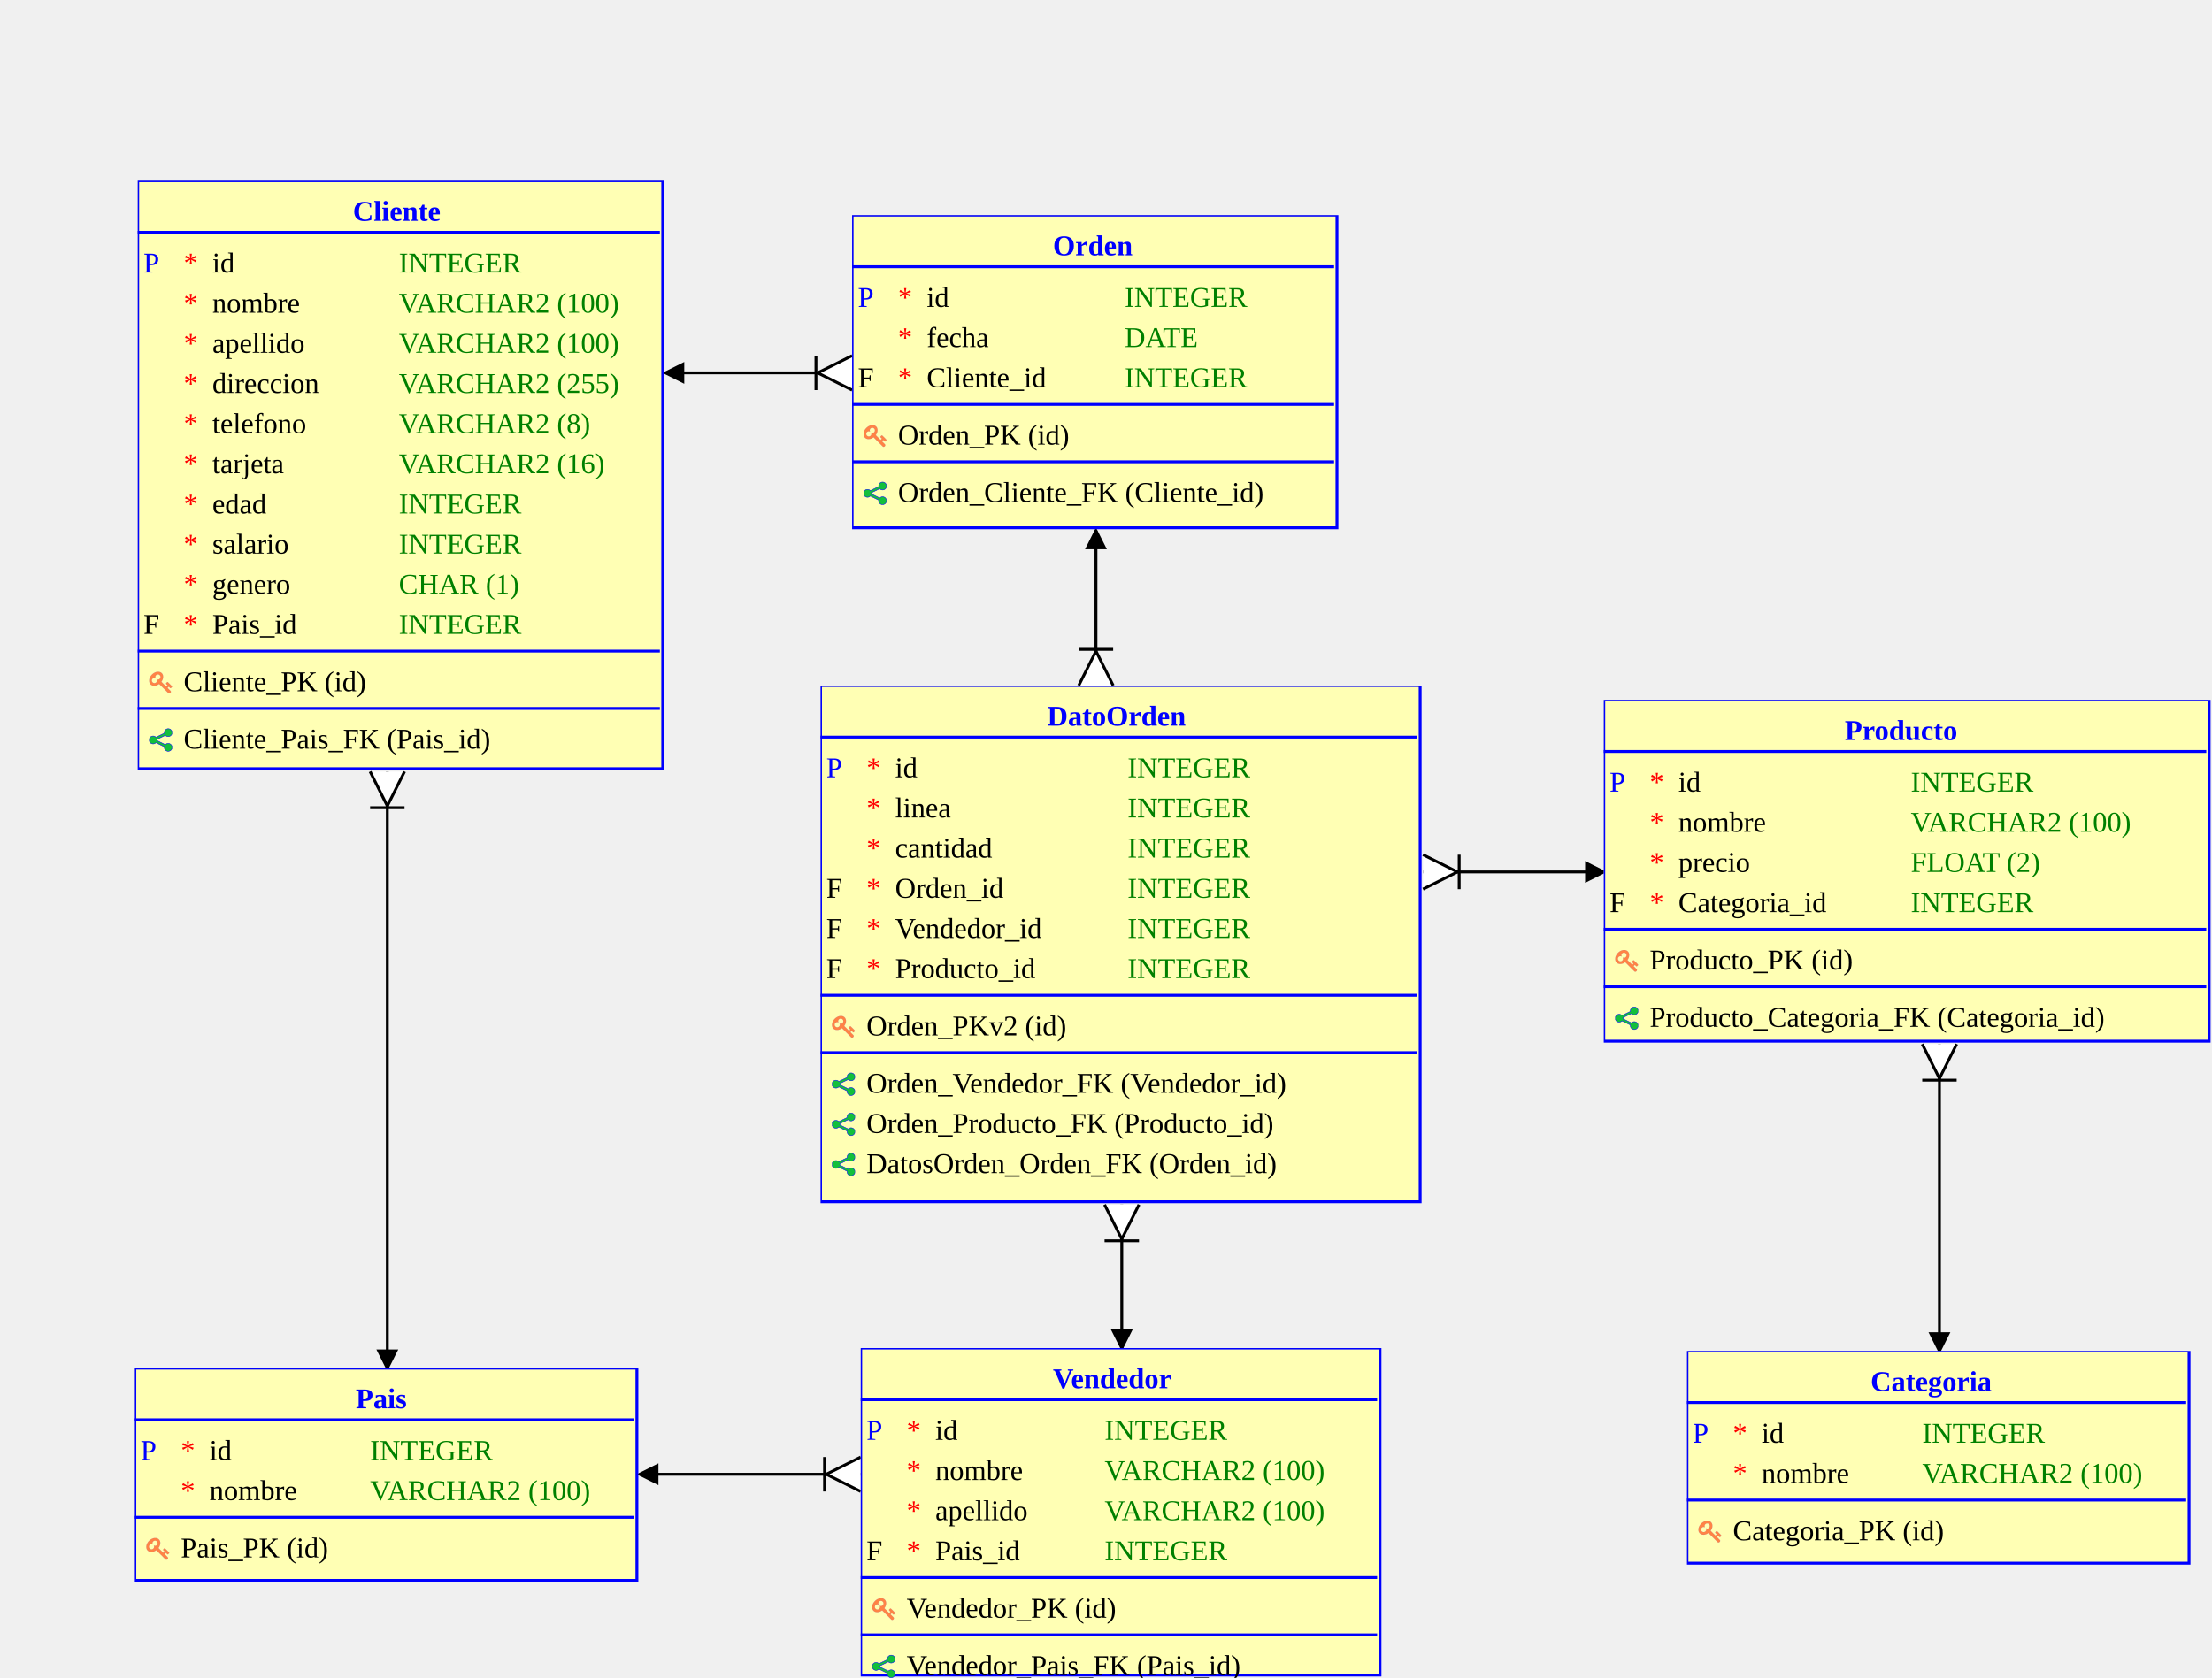
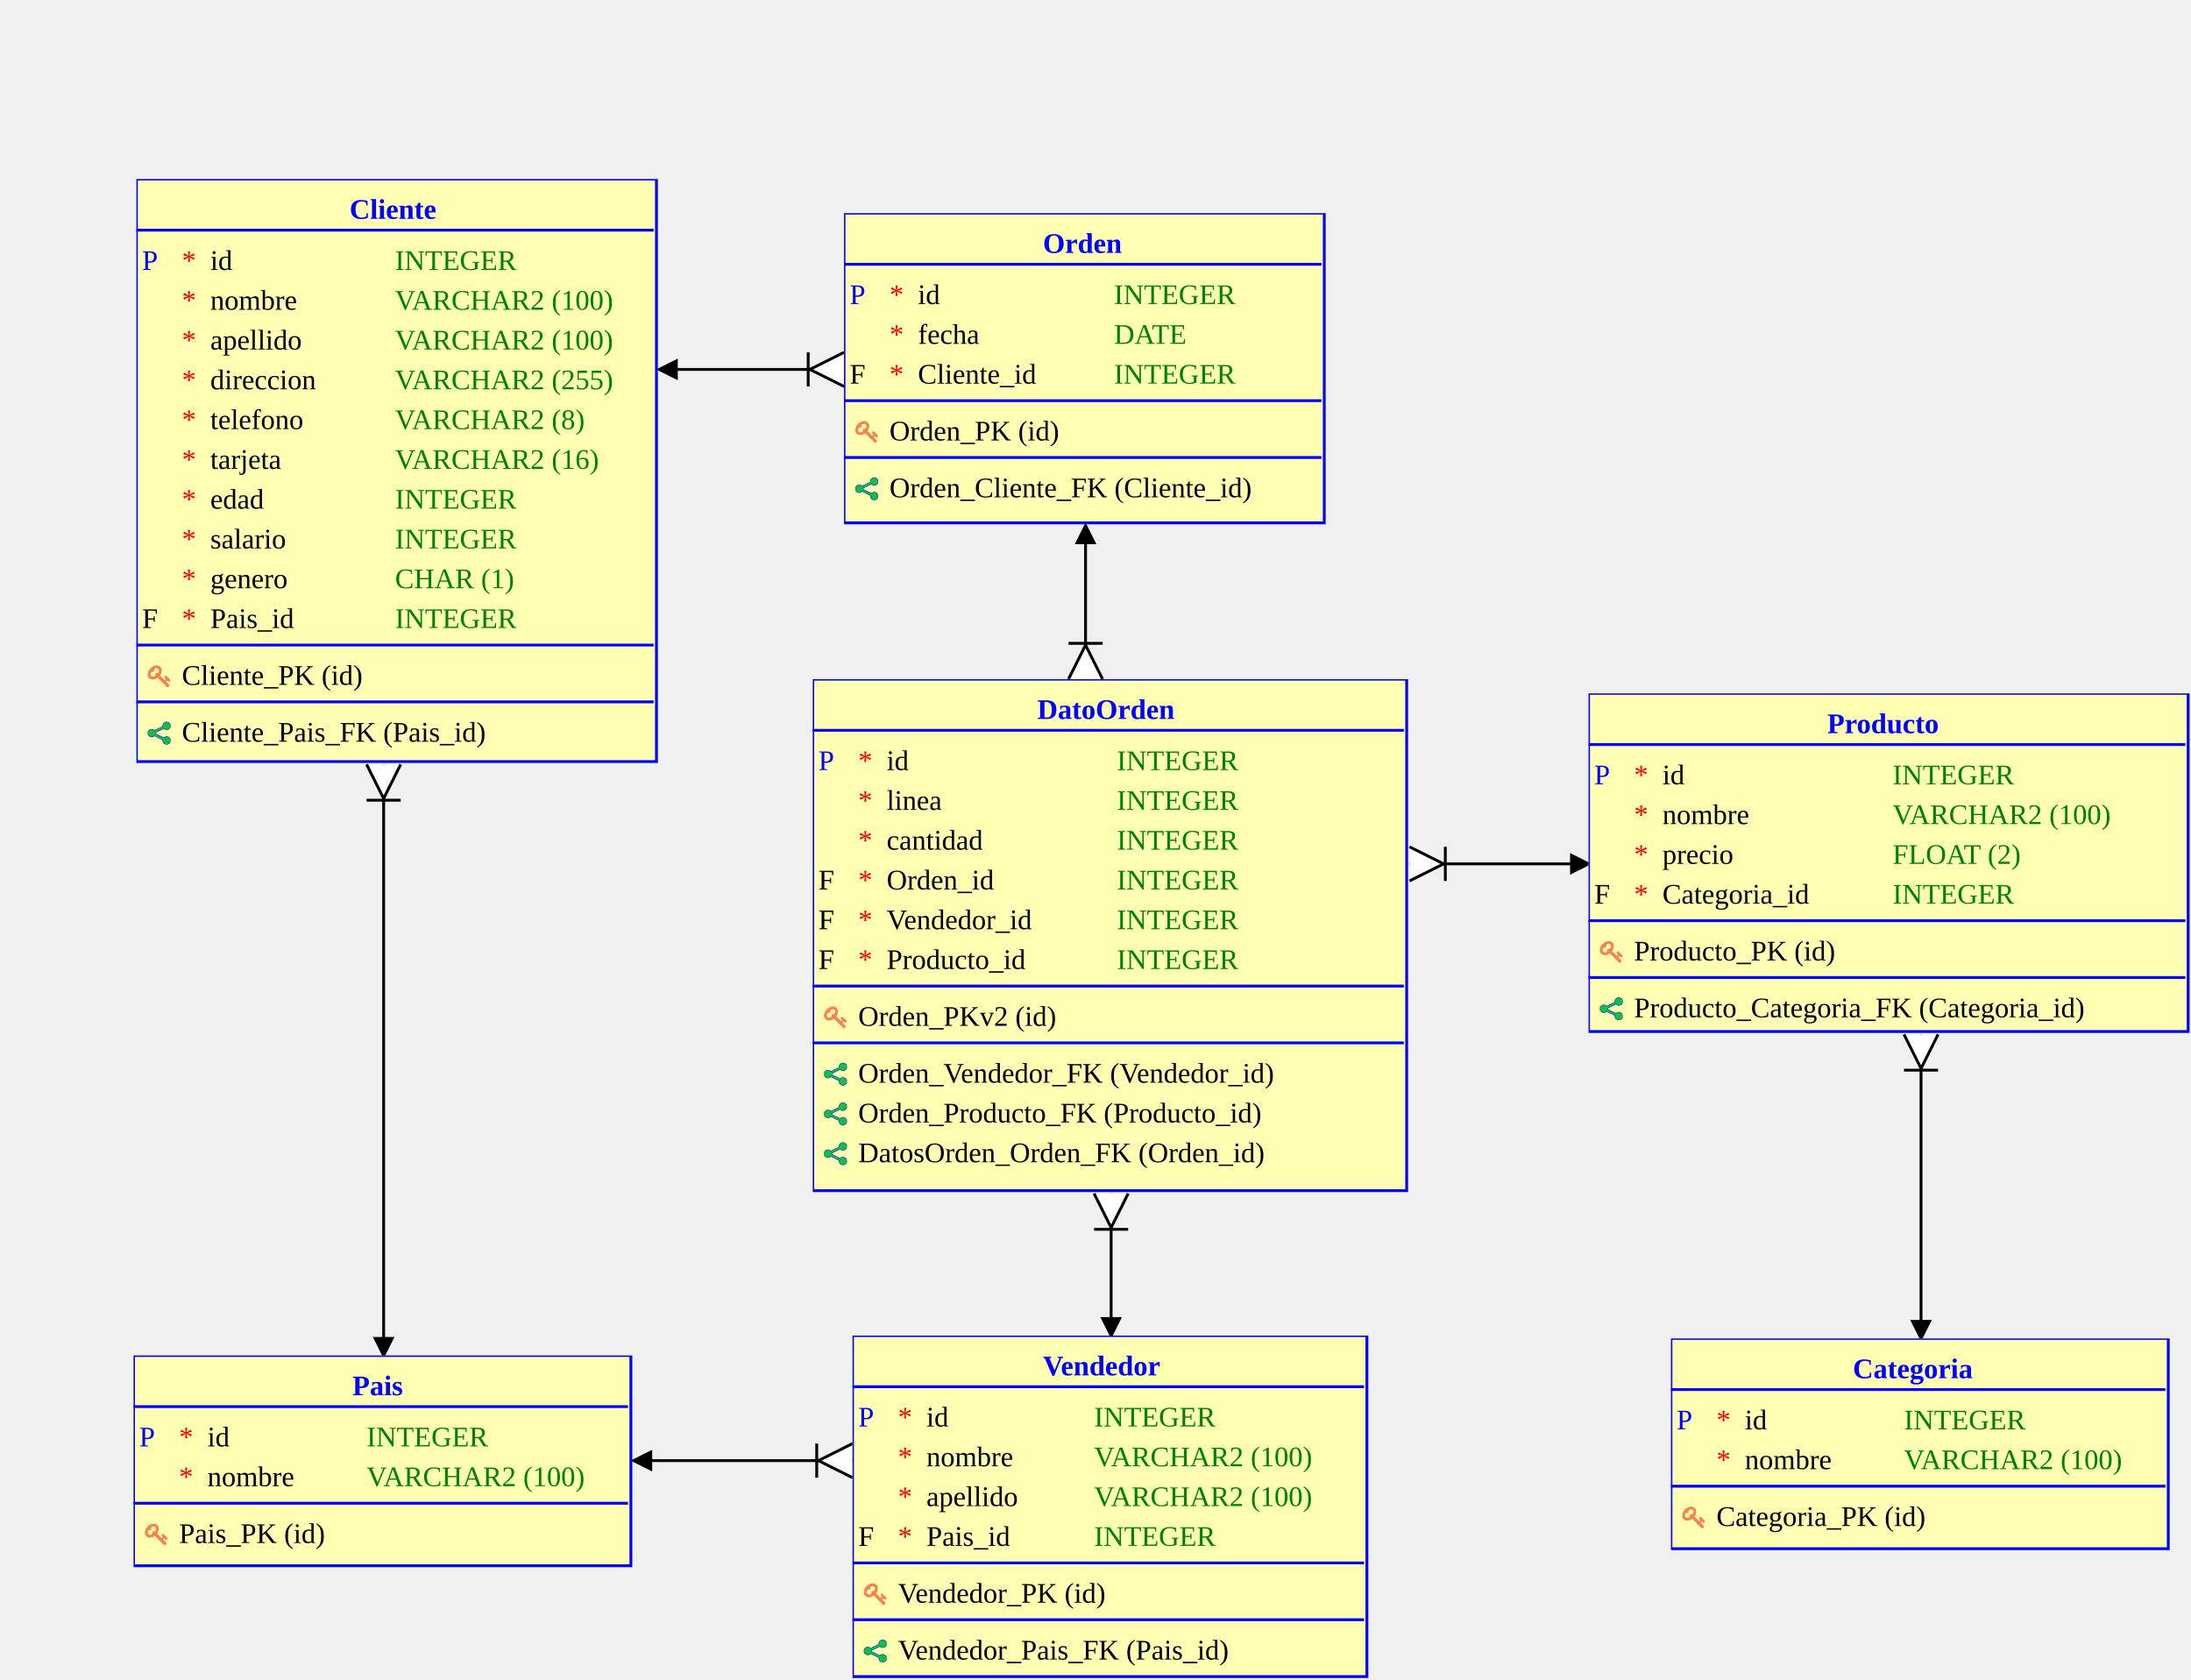
- <svg xmlns="http://www.w3.org/2000/svg" xmlns:xlink="http://www.w3.org/1999/xlink" version="1.1" width="771" height="585">
+ <svg xmlns="http://www.w3.org/2000/svg" xmlns:xlink="http://www.w3.org/1999/xlink" version="1.1" width="771" height="591">
  <defs id="dmw_defs">
    <svg id="fk_sym" viewBox="0 0 48.665 48.665" style="enable-background:new 0 0 48.665 48.665;">
      <g>
        <path d="M40.332,31.592c-2.377,0-4.515,1-6.033,2.598l-17.737-8.686c0.061-0.406,0.103-0.82,0.103-1.246    c0-0.414-0.04-0.818-0.098-1.215l17.711-8.589c1.519,1.609,3.666,2.619,6.054,2.619c4.603,0,8.333-3.731,8.333-8.333    c0-4.603-3.73-8.333-8.333-8.333s-8.333,3.73-8.333,8.333c0,0.414,0.04,0.817,0.098,1.215l-17.709,8.589    c-1.519-1.609-3.666-2.619-6.054-2.619C3.73,15.925,0,19.656,0,24.258c0,4.603,3.73,8.333,8.333,8.333    c2.377,0,4.515-1,6.033-2.596l17.736,8.685c-0.062,0.406-0.104,0.82-0.104,1.245c0,4.604,3.73,8.333,8.333,8.333    s8.333-3.729,8.333-8.333C48.665,35.322,44.935,31.592,40.332,31.592z" fill="#13bf3b" />
      </g>
    </svg>
    <svg id="pk_sym" viewBox="0 0 480.509 480.509" style="enable-background:new 0 0 480.509 480.509;">
      <g>
        <path d="M418.119,331.046c4.094,4.374,7.766,8.186,10.996,11.416c3.237,3.238,6.714,6.376,10.427,9.422   c3.71,3.042,6.427,4.568,8.135,4.568c3.241,0,9.517-4.661,18.843-13.99c9.328-9.321,13.989-15.604,13.989-18.842   c0-1.523-2.714-5.421-8.138-11.704c-5.421-6.276-12.364-13.702-20.838-22.271c-8.473-8.565-16.703-16.744-24.694-24.55   c-8.001-7.81-15.8-15.373-23.417-22.703c-7.611-7.327-11.992-11.56-13.135-12.703c-1.902-1.902-4.093-2.853-6.563-2.853   c-3.237,0-9.521,4.661-18.843,13.988c-9.328,9.322-13.989,15.605-13.989,18.843c0,1.711,1.522,4.421,4.568,8.138   c3.046,3.71,6.188,7.187,9.421,10.424c3.23,3.23,7.047,6.899,11.42,10.992c4.377,4.093,6.848,6.423,7.423,6.995l-27.408,27.404   L254.954,222.268c24.94-33.498,37.408-68.236,37.408-104.211c0-31.024-9.761-56.293-29.263-75.801   c-19.512-19.511-44.778-29.265-75.805-29.265c-30.454,0-60.244,9.042-89.363,27.119c-29.121,18.083-52.727,41.686-70.808,70.808   C9.042,140.038,0,169.828,0,200.28c0,31.029,9.753,56.286,29.265,75.803c19.511,19.517,44.777,29.27,75.801,29.27   c35.976,0,70.71-12.467,104.212-37.407l191.574,191.579c5.332,5.328,11.796,7.994,19.417,7.994c7.991,0,15.704-3.72,23.12-11.14   c7.426-7.426,11.143-15.129,11.143-23.127c0-7.617-2.666-14.092-7.994-19.417l-62.811-62.811l27.405-27.404   C411.699,324.195,414.033,326.666,418.119,331.046z M221.556,161.458c-10.656,10.657-23.601,15.987-38.828,15.987   c-7.996,0-15.896-1.812-23.7-5.43c3.617,7.808,5.426,15.706,5.426,23.7c0,15.229-5.327,28.171-15.987,38.828   c-10.66,10.655-23.606,15.986-38.831,15.986c-15.227,0-28.168-5.325-38.828-15.986c-10.657-10.657-15.987-23.599-15.987-38.828   c0-15.227,5.327-28.171,15.987-38.828C81.464,146.23,94.409,140.9,109.636,140.9c7.992,0,15.893,1.809,23.695,5.424   c-3.616-7.804-5.424-15.706-5.424-23.699c0-15.227,5.327-28.171,15.987-38.828c10.66-10.657,23.604-15.987,38.831-15.987   c15.227,0,28.171,5.327,38.828,15.987c10.657,10.66,15.987,23.601,15.987,38.828C237.539,137.852,232.209,150.797,221.556,161.458z   " fill="#ff8345" />
      </g>
    </svg>
    <svg id="uk_sym" viewBox="0 0 490 490" style="enable-background:new 0 0 490 490;">
      <g>
        <polygon points="236.99,11.41 0,246.348 236.99,478.678 236.99,350.609 129.864,245 236.99,139.391  " fill="#0064fb" />
        <polygon points="253.01,478.59 490,243.651 253.01,11.322 253.01,139.391 360.136,245 253.01,350.609  " fill="#0064fb" />
      </g>
    </svg>
    <svg id="link_sym" viewBox="0 0 1000 900" style="enable-background:new 0 0 1000 900;">
      <g>
        <path fill="black" d="M660.224 422.656c6.976 16.192-0.512 35.008-16.768 42.048-16.128 6.976-34.944-0.448-41.984-16.768-8.448-19.776-20.736-37.696-36.224-53.248-64.64-64.64-177.344-64.64-241.92 0l-145.216 145.28c-66.688 66.688-66.688 175.232 0 241.984 66.688 66.688 175.104 66.752 241.92 0l92.8-92.864c12.48-12.48 32.768-12.48 45.248 0s12.48 32.768 0 45.248l-92.8 92.864c-91.648 91.648-240.832 91.52-332.416 0-91.712-91.648-91.712-240.832 0-332.48l145.216-145.28c44.352-44.416 103.424-68.864 166.272-68.864s121.792 24.448 166.208 68.864c21.248 21.312 38.016 45.952 49.664 73.216zM891.136 401.344l-145.216 145.216c-88.768 88.832-243.712 88.832-332.416 0-21.312-21.312-38.080-45.952-49.728-73.216-7.040-16.256 0.448-35.072 16.704-42.048 16.064-6.784 35.008 0.512 41.984 16.768 8.512 19.776 20.8 37.696 36.288 53.248 64.64 64.64 177.344 64.64 241.92 0l145.216-145.216c66.688-66.688 66.688-175.232 0-241.984-66.752-66.624-175.168-66.688-241.92 0l-92.8 92.864c-12.48 12.48-32.768 12.48-45.248 0s-12.48-32.768 0-45.248l92.8-92.864c45.824-45.824 105.984-68.736 166.208-68.736s120.448 22.912 166.272 68.736c91.584 91.648 91.584 240.768-0.064 332.48z" />
      </g>
    </svg>
    <clipPath clipPathUnits="userSpaceOnUse" id="clipPath1_0_">
      <rect x="0" y="0" width="176" height="75" />
    </clipPath>
    <clipPath clipPathUnits="userSpaceOnUse" id="clipPath3_0_">
      <rect x="0" y="0" width="210" height="181" />
    </clipPath>
    <clipPath clipPathUnits="userSpaceOnUse" id="clipPath6_0_">
      <rect x="0" y="0" width="212" height="120" />
    </clipPath>
    <clipPath clipPathUnits="userSpaceOnUse" id="clipPath7_0_">
-       <rect x="0" y="0" width="182" height="115" />
+       <rect x="0" y="0" width="182" height="121" />
    </clipPath>
    <clipPath clipPathUnits="userSpaceOnUse" id="clipPath4_0_">
      <rect x="0" y="0" width="170" height="110" />
    </clipPath>
    <clipPath clipPathUnits="userSpaceOnUse" id="clipPath2_0_">
      <rect x="0" y="0" width="184" height="206" />
    </clipPath>
    <clipPath clipPathUnits="userSpaceOnUse" id="clipPath5_0_">
      <rect x="0" y="0" width="176" height="75" />
    </clipPath>
  </defs>
  <g stroke-linecap="butt">
    <path stroke="rgb(0,0,0)" fill="none" stroke-opacity="1.0" stroke-width="1" d="M223 514 L300 514" />
    <polygon stroke="rgb(0,0,0)" stroke-dasharray="none" points="223 514 229 511 229 517" fill="rgb(0,0,0)" stroke-width="1" stroke-opacity="1.0" />
    <path stroke-dasharray="none" d="M300.0 520.0 L288.0 514.0 L300.0 508.0 M287.4 520.0 L287.4 508.0" fill="white" stroke-width="1" stroke-opacity="1.0" stroke="rgb(0,0,0)" />
  </g>
  <g stroke-linecap="butt">
    <path stroke="rgb(0,0,0)" fill="none" stroke-opacity="1.0" stroke-width="1" d="M676 471 L676 364" />
    <polygon stroke="rgb(0,0,0)" stroke-dasharray="none" points="676 471 673 465 679 465" fill="rgb(0,0,0)" stroke-width="1" stroke-opacity="1.0" />
    <path stroke-dasharray="none" d="M682.0 364.0 L676.0 376.0 L670.0 364.0 M682.0 376.6 L670.0 376.6" fill="white" stroke-width="1" stroke-opacity="1.0" stroke="rgb(0,0,0)" />
  </g>
  <g stroke-linecap="butt">
    <path stroke="rgb(0,0,0)" fill="none" stroke-opacity="1.0" stroke-width="1" d="M382 185 L382 239" />
    <polygon stroke="rgb(0,0,0)" stroke-dasharray="none" points="382 185 385 191 379 191" fill="rgb(0,0,0)" stroke-width="1" stroke-opacity="1.0" />
    <path stroke-dasharray="none" d="M376.0 239.0 L382.0 227.0 L388.0 239.0 M376.0 226.4 L388.0 226.4" fill="white" stroke-width="1" stroke-opacity="1.0" stroke="rgb(0,0,0)" />
  </g>
  <g stroke-linecap="butt">
    <path stroke="rgb(0,0,0)" fill="none" stroke-opacity="1.0" stroke-width="1" d="M135 477 L135 269" />
    <polygon stroke="rgb(0,0,0)" stroke-dasharray="none" points="135 477 132 471 138 471" fill="rgb(0,0,0)" stroke-width="1" stroke-opacity="1.0" />
    <path stroke-dasharray="none" d="M141.0 269.0 L135.0 281.0 L129.0 269.0 M141.0 281.6 L129.0 281.6" fill="white" stroke-width="1" stroke-opacity="1.0" stroke="rgb(0,0,0)" />
  </g>
  <g stroke-linecap="butt">
    <path stroke="rgb(0,0,0)" fill="none" stroke-opacity="1.0" stroke-width="1" d="M232 130 L297 130" />
    <polygon stroke="rgb(0,0,0)" stroke-dasharray="none" points="232 130 238 127 238 133" fill="rgb(0,0,0)" stroke-width="1" stroke-opacity="1.0" />
    <path stroke-dasharray="none" d="M297.0 136.0 L285.0 130.0 L297.0 124.0 M284.4 136.0 L284.4 124.0" fill="white" stroke-width="1" stroke-opacity="1.0" stroke="rgb(0,0,0)" />
  </g>
  <g stroke-linecap="butt">
    <path stroke="rgb(0,0,0)" fill="none" stroke-opacity="1.0" stroke-width="1" d="M559 304 L496 304" />
    <polygon stroke="rgb(0,0,0)" stroke-dasharray="none" points="559 304 553 307 553 301" fill="rgb(0,0,0)" stroke-width="1" stroke-opacity="1.0" />
    <path stroke-dasharray="none" d="M496.0 298.0 L508.0 304.0 L496.0 310.0 M508.6 298.0 L508.6 310.0" fill="white" stroke-width="1" stroke-opacity="1.0" stroke="rgb(0,0,0)" />
  </g>
  <g stroke-linecap="butt">
    <path stroke="rgb(0,0,0)" fill="none" stroke-opacity="1.0" stroke-width="1" d="M391 470 L391 420" />
    <polygon stroke="rgb(0,0,0)" stroke-dasharray="none" points="391 470 388 464 394 464" fill="rgb(0,0,0)" stroke-width="1" stroke-opacity="1.0" />
    <path stroke-dasharray="none" d="M397.0 420.0 L391.0 432.0 L385.0 420.0 M397.0 432.6 L385.0 432.6" fill="white" stroke-width="1" stroke-opacity="1.0" stroke="rgb(0,0,0)" />
  </g>
  <g fill="rgb(255,255,180)" stroke="rgb(0,0,255)" fill-opacity="1.0" stroke-opacity="1.0" clip-path="url(#clipPath1_0_)" transform="translate(588,471)">
    <rect x="0" y="0" width="175" height="74" />
    <text id="0D2E7921-8C8CE965725F" x="64" y="14" fill="rgb(0,0,255)" font-weight="bold" fill-opacity="1.0" font-size="10" stroke="none">
Categoria
</text>
    <line x1="0" y1="18" x2="174" y2="18" fill="none" stroke="rgb(0,0,255)" />
    <text x="16" y="32" fill="rgb(255,0,0)" fill-opacity="1.0" font-size="10" stroke="none">
*
</text>
    <text x="2" y="32" fill="rgb(0,0,255)" fill-opacity="1.0" font-size="10" stroke="none">
P
</text>
    <text x="26" y="32" fill="rgb(0,0,0)" fill-opacity="1.0" font-size="10" stroke="none">
id
</text>
    <text x="82" y="32" fill="rgb(0,128,0)" fill-opacity="1.0" font-size="10" stroke="none">
INTEGER
</text>
    <text x="16" y="46" fill="rgb(255,0,0)" fill-opacity="1.0" font-size="10" stroke="none">
*
</text>
    <text x="26" y="46" fill="rgb(0,0,0)" fill-opacity="1.0" font-size="10" stroke="none">
nombre
</text>
    <text x="82" y="46" fill="rgb(0,128,0)" fill-opacity="1.0" font-size="10" stroke="none">
VARCHAR2 (100)
</text>
    <line x1="0" y1="52" x2="174" y2="52" fill="none" stroke="rgb(0,0,255)" />
    <use xlink:href="#pk_sym" x="4" y="59" width="8" height="8" fill-opacity="1.0" />
    <text x="16" y="66" fill="rgb(0,0,0)" fill-opacity="1.0" font-size="10" stroke="none">
Categoria_PK (id)
</text>
  </g>
  <g fill="rgb(255,255,180)" stroke="rgb(0,0,255)" fill-opacity="1.0" stroke-opacity="1.0" clip-path="url(#clipPath3_0_)" transform="translate(286,239)">
    <rect x="0" y="0" width="209" height="180" />
    <text id="5F2838C7-EDFB15B4B91F" x="79" y="14" fill="rgb(0,0,255)" font-weight="bold" fill-opacity="1.0" font-size="10" stroke="none">
DatoOrden
</text>
    <line x1="0" y1="18" x2="208" y2="18" fill="none" stroke="rgb(0,0,255)" />
    <text x="16" y="32" fill="rgb(255,0,0)" fill-opacity="1.0" font-size="10" stroke="none">
*
</text>
    <text x="2" y="32" fill="rgb(0,0,255)" fill-opacity="1.0" font-size="10" stroke="none">
P
</text>
    <text x="26" y="32" fill="rgb(0,0,0)" fill-opacity="1.0" font-size="10" stroke="none">
id
</text>
    <text x="107" y="32" fill="rgb(0,128,0)" fill-opacity="1.0" font-size="10" stroke="none">
INTEGER
</text>
    <text x="16" y="46" fill="rgb(255,0,0)" fill-opacity="1.0" font-size="10" stroke="none">
*
</text>
    <text x="26" y="46" fill="rgb(0,0,0)" fill-opacity="1.0" font-size="10" stroke="none">
linea
</text>
    <text x="107" y="46" fill="rgb(0,128,0)" fill-opacity="1.0" font-size="10" stroke="none">
INTEGER
</text>
    <text x="16" y="60" fill="rgb(255,0,0)" fill-opacity="1.0" font-size="10" stroke="none">
*
</text>
    <text x="26" y="60" fill="rgb(0,0,0)" fill-opacity="1.0" font-size="10" stroke="none">
cantidad
</text>
    <text x="107" y="60" fill="rgb(0,128,0)" fill-opacity="1.0" font-size="10" stroke="none">
INTEGER
</text>
    <text x="16" y="74" fill="rgb(255,0,0)" fill-opacity="1.0" font-size="10" stroke="none">
*
</text>
    <text x="2" y="74" fill="rgb(0,0,0)" fill-opacity="1.0" font-size="10" stroke="none">
F
</text>
    <text x="26" y="74" fill="rgb(0,0,0)" fill-opacity="1.0" font-size="10" stroke="none">
Orden_id
</text>
    <text x="107" y="74" fill="rgb(0,128,0)" fill-opacity="1.0" font-size="10" stroke="none">
INTEGER
</text>
    <text x="16" y="88" fill="rgb(255,0,0)" fill-opacity="1.0" font-size="10" stroke="none">
*
</text>
    <text x="2" y="88" fill="rgb(0,0,0)" fill-opacity="1.0" font-size="10" stroke="none">
F
</text>
    <text x="26" y="88" fill="rgb(0,0,0)" fill-opacity="1.0" font-size="10" stroke="none">
Vendedor_id
</text>
    <text x="107" y="88" fill="rgb(0,128,0)" fill-opacity="1.0" font-size="10" stroke="none">
INTEGER
</text>
    <text x="16" y="102" fill="rgb(255,0,0)" fill-opacity="1.0" font-size="10" stroke="none">
*
</text>
    <text x="2" y="102" fill="rgb(0,0,0)" fill-opacity="1.0" font-size="10" stroke="none">
F
</text>
    <text x="26" y="102" fill="rgb(0,0,0)" fill-opacity="1.0" font-size="10" stroke="none">
Producto_id
</text>
    <text x="107" y="102" fill="rgb(0,128,0)" fill-opacity="1.0" font-size="10" stroke="none">
INTEGER
</text>
    <line x1="0" y1="108" x2="208" y2="108" fill="none" stroke="rgb(0,0,255)" />
    <use xlink:href="#pk_sym" x="4" y="115" width="8" height="8" fill-opacity="1.0" />
    <text x="16" y="122" fill="rgb(0,0,0)" fill-opacity="1.0" font-size="10" stroke="none">
Orden_PKv2 (id)
</text>
    <line x1="0" y1="128" x2="208" y2="128" fill="none" stroke="rgb(0,0,255)" />
    <use xlink:href="#fk_sym" x="4" y="135" width="8" height="8" fill-opacity="1.0" />
    <a xlink:href="#7AD38E2F-A04FA957EAA4">
      <text x="16" y="142" fill="rgb(0,0,0)" fill-opacity="1.0" font-size="10" stroke="none">
Orden_Vendedor_FK (Vendedor_id)
</text>
    </a>
    <use xlink:href="#fk_sym" x="4" y="149" width="8" height="8" fill-opacity="1.0" />
    <a xlink:href="#6CEB37F7-6E9263B5DA66">
      <text x="16" y="156" fill="rgb(0,0,0)" fill-opacity="1.0" font-size="10" stroke="none">
Orden_Producto_FK (Producto_id)
</text>
    </a>
    <use xlink:href="#fk_sym" x="4" y="163" width="8" height="8" fill-opacity="1.0" />
    <a xlink:href="#90A49F5A-7E76A78321DF">
      <text x="16" y="170" fill="rgb(0,0,0)" fill-opacity="1.0" font-size="10" stroke="none">
DatosOrden_Orden_FK (Orden_id)
</text>
    </a>
  </g>
  <g fill="rgb(255,255,180)" stroke="rgb(0,0,255)" fill-opacity="1.0" stroke-opacity="1.0" clip-path="url(#clipPath6_0_)" transform="translate(559,244)">
    <rect x="0" y="0" width="211" height="119" />
    <text id="6CEB37F7-6E9263B5DA66" x="84" y="14" fill="rgb(0,0,255)" font-weight="bold" fill-opacity="1.0" font-size="10" stroke="none">
Producto
</text>
    <line x1="0" y1="18" x2="210" y2="18" fill="none" stroke="rgb(0,0,255)" />
    <text x="16" y="32" fill="rgb(255,0,0)" fill-opacity="1.0" font-size="10" stroke="none">
*
</text>
    <text x="2" y="32" fill="rgb(0,0,255)" fill-opacity="1.0" font-size="10" stroke="none">
P
</text>
    <text x="26" y="32" fill="rgb(0,0,0)" fill-opacity="1.0" font-size="10" stroke="none">
id
</text>
    <text x="107" y="32" fill="rgb(0,128,0)" fill-opacity="1.0" font-size="10" stroke="none">
INTEGER
</text>
    <text x="16" y="46" fill="rgb(255,0,0)" fill-opacity="1.0" font-size="10" stroke="none">
*
</text>
    <text x="26" y="46" fill="rgb(0,0,0)" fill-opacity="1.0" font-size="10" stroke="none">
nombre
</text>
    <text x="107" y="46" fill="rgb(0,128,0)" fill-opacity="1.0" font-size="10" stroke="none">
VARCHAR2 (100)
</text>
    <text x="16" y="60" fill="rgb(255,0,0)" fill-opacity="1.0" font-size="10" stroke="none">
*
</text>
    <text x="26" y="60" fill="rgb(0,0,0)" fill-opacity="1.0" font-size="10" stroke="none">
precio
</text>
    <text x="107" y="60" fill="rgb(0,128,0)" fill-opacity="1.0" font-size="10" stroke="none">
FLOAT (2)
</text>
    <text x="16" y="74" fill="rgb(255,0,0)" fill-opacity="1.0" font-size="10" stroke="none">
*
</text>
    <text x="2" y="74" fill="rgb(0,0,0)" fill-opacity="1.0" font-size="10" stroke="none">
F
</text>
    <text x="26" y="74" fill="rgb(0,0,0)" fill-opacity="1.0" font-size="10" stroke="none">
Categoria_id
</text>
    <text x="107" y="74" fill="rgb(0,128,0)" fill-opacity="1.0" font-size="10" stroke="none">
INTEGER
</text>
    <line x1="0" y1="80" x2="210" y2="80" fill="none" stroke="rgb(0,0,255)" />
    <use xlink:href="#pk_sym" x="4" y="87" width="8" height="8" fill-opacity="1.0" />
    <text x="16" y="94" fill="rgb(0,0,0)" fill-opacity="1.0" font-size="10" stroke="none">
Producto_PK (id)
</text>
    <line x1="0" y1="100" x2="210" y2="100" fill="none" stroke="rgb(0,0,255)" />
    <use xlink:href="#fk_sym" x="4" y="107" width="8" height="8" fill-opacity="1.0" />
    <a xlink:href="#0D2E7921-8C8CE965725F">
      <text x="16" y="114" fill="rgb(0,0,0)" fill-opacity="1.0" font-size="10" stroke="none">
Producto_Categoria_FK (Categoria_id)
</text>
    </a>
  </g>
  <g fill="rgb(255,255,180)" stroke="rgb(0,0,255)" fill-opacity="1.0" stroke-opacity="1.0" clip-path="url(#clipPath7_0_)" transform="translate(300,470)">
-     <rect x="0" y="0" width="181" height="114" />
+     <rect x="0" y="0" width="181" height="120" />
    <text id="7AD38E2F-A04FA957EAA4" x="67" y="14" fill="rgb(0,0,255)" font-weight="bold" fill-opacity="1.0" font-size="10" stroke="none">
Vendedor
</text>
    <line x1="0" y1="18" x2="180" y2="18" fill="none" stroke="rgb(0,0,255)" />
    <text x="16" y="32" fill="rgb(255,0,0)" fill-opacity="1.0" font-size="10" stroke="none">
*
</text>
    <text x="2" y="32" fill="rgb(0,0,255)" fill-opacity="1.0" font-size="10" stroke="none">
P
</text>
    <text x="26" y="32" fill="rgb(0,0,0)" fill-opacity="1.0" font-size="10" stroke="none">
id
</text>
    <text x="85" y="32" fill="rgb(0,128,0)" fill-opacity="1.0" font-size="10" stroke="none">
INTEGER
</text>
    <text x="16" y="46" fill="rgb(255,0,0)" fill-opacity="1.0" font-size="10" stroke="none">
*
</text>
    <text x="26" y="46" fill="rgb(0,0,0)" fill-opacity="1.0" font-size="10" stroke="none">
nombre
</text>
    <text x="85" y="46" fill="rgb(0,128,0)" fill-opacity="1.0" font-size="10" stroke="none">
VARCHAR2 (100)
</text>
    <text x="16" y="60" fill="rgb(255,0,0)" fill-opacity="1.0" font-size="10" stroke="none">
*
</text>
    <text x="26" y="60" fill="rgb(0,0,0)" fill-opacity="1.0" font-size="10" stroke="none">
apellido
</text>
    <text x="85" y="60" fill="rgb(0,128,0)" fill-opacity="1.0" font-size="10" stroke="none">
VARCHAR2 (100)
</text>
    <text x="16" y="74" fill="rgb(255,0,0)" fill-opacity="1.0" font-size="10" stroke="none">
*
</text>
    <text x="2" y="74" fill="rgb(0,0,0)" fill-opacity="1.0" font-size="10" stroke="none">
F
</text>
    <text x="26" y="74" fill="rgb(0,0,0)" fill-opacity="1.0" font-size="10" stroke="none">
Pais_id
</text>
    <text x="85" y="74" fill="rgb(0,128,0)" fill-opacity="1.0" font-size="10" stroke="none">
INTEGER
</text>
    <line x1="0" y1="80" x2="180" y2="80" fill="none" stroke="rgb(0,0,255)" />
    <use xlink:href="#pk_sym" x="4" y="87" width="8" height="8" fill-opacity="1.0" />
    <text x="16" y="94" fill="rgb(0,0,0)" fill-opacity="1.0" font-size="10" stroke="none">
Vendedor_PK (id)
</text>
    <line x1="0" y1="100" x2="180" y2="100" fill="none" stroke="rgb(0,0,255)" />
    <use xlink:href="#fk_sym" x="4" y="107" width="8" height="8" fill-opacity="1.0" />
    <a xlink:href="#C8CCAAE0-86DD83E558C8">
      <text x="16" y="114" fill="rgb(0,0,0)" fill-opacity="1.0" font-size="10" stroke="none">
Vendedor_Pais_FK (Pais_id)
</text>
    </a>
  </g>
  <g fill="rgb(255,255,180)" stroke="rgb(0,0,255)" fill-opacity="1.0" stroke-opacity="1.0" clip-path="url(#clipPath4_0_)" transform="translate(297,75)">
    <rect x="0" y="0" width="169" height="109" />
    <text id="90A49F5A-7E76A78321DF" x="70" y="14" fill="rgb(0,0,255)" font-weight="bold" fill-opacity="1.0" font-size="10" stroke="none">
Orden
</text>
    <line x1="0" y1="18" x2="168" y2="18" fill="none" stroke="rgb(0,0,255)" />
    <text x="16" y="32" fill="rgb(255,0,0)" fill-opacity="1.0" font-size="10" stroke="none">
*
</text>
    <text x="2" y="32" fill="rgb(0,0,255)" fill-opacity="1.0" font-size="10" stroke="none">
P
</text>
    <text x="26" y="32" fill="rgb(0,0,0)" fill-opacity="1.0" font-size="10" stroke="none">
id
</text>
    <text x="95" y="32" fill="rgb(0,128,0)" fill-opacity="1.0" font-size="10" stroke="none">
INTEGER
</text>
    <text x="16" y="46" fill="rgb(255,0,0)" fill-opacity="1.0" font-size="10" stroke="none">
*
</text>
    <text x="26" y="46" fill="rgb(0,0,0)" fill-opacity="1.0" font-size="10" stroke="none">
fecha
</text>
    <text x="95" y="46" fill="rgb(0,128,0)" fill-opacity="1.0" font-size="10" stroke="none">
DATE
</text>
    <text x="16" y="60" fill="rgb(255,0,0)" fill-opacity="1.0" font-size="10" stroke="none">
*
</text>
    <text x="2" y="60" fill="rgb(0,0,0)" fill-opacity="1.0" font-size="10" stroke="none">
F
</text>
    <text x="26" y="60" fill="rgb(0,0,0)" fill-opacity="1.0" font-size="10" stroke="none">
Cliente_id
</text>
    <text x="95" y="60" fill="rgb(0,128,0)" fill-opacity="1.0" font-size="10" stroke="none">
INTEGER
</text>
    <line x1="0" y1="66" x2="168" y2="66" fill="none" stroke="rgb(0,0,255)" />
    <use xlink:href="#pk_sym" x="4" y="73" width="8" height="8" fill-opacity="1.0" />
    <text x="16" y="80" fill="rgb(0,0,0)" fill-opacity="1.0" font-size="10" stroke="none">
Orden_PK (id)
</text>
    <line x1="0" y1="86" x2="168" y2="86" fill="none" stroke="rgb(0,0,255)" />
    <use xlink:href="#fk_sym" x="4" y="93" width="8" height="8" fill-opacity="1.0" />
    <a xlink:href="#9DE3D6E9-0B939EC82F2A">
      <text x="16" y="100" fill="rgb(0,0,0)" fill-opacity="1.0" font-size="10" stroke="none">
Orden_Cliente_FK (Cliente_id)
</text>
    </a>
  </g>
  <g fill="rgb(255,255,180)" stroke="rgb(0,0,255)" fill-opacity="1.0" stroke-opacity="1.0" clip-path="url(#clipPath2_0_)" transform="translate(48,63)">
    <rect x="0" y="0" width="183" height="205" />
    <text id="9DE3D6E9-0B939EC82F2A" x="75" y="14" fill="rgb(0,0,255)" font-weight="bold" fill-opacity="1.0" font-size="10" stroke="none">
Cliente
</text>
    <line x1="0" y1="18" x2="182" y2="18" fill="none" stroke="rgb(0,0,255)" />
    <text x="16" y="32" fill="rgb(255,0,0)" fill-opacity="1.0" font-size="10" stroke="none">
*
</text>
    <text x="2" y="32" fill="rgb(0,0,255)" fill-opacity="1.0" font-size="10" stroke="none">
P
</text>
    <text x="26" y="32" fill="rgb(0,0,0)" fill-opacity="1.0" font-size="10" stroke="none">
id
</text>
    <text x="91" y="32" fill="rgb(0,128,0)" fill-opacity="1.0" font-size="10" stroke="none">
INTEGER
</text>
    <text x="16" y="46" fill="rgb(255,0,0)" fill-opacity="1.0" font-size="10" stroke="none">
*
</text>
    <text x="26" y="46" fill="rgb(0,0,0)" fill-opacity="1.0" font-size="10" stroke="none">
nombre
</text>
    <text x="91" y="46" fill="rgb(0,128,0)" fill-opacity="1.0" font-size="10" stroke="none">
VARCHAR2 (100)
</text>
    <text x="16" y="60" fill="rgb(255,0,0)" fill-opacity="1.0" font-size="10" stroke="none">
*
</text>
    <text x="26" y="60" fill="rgb(0,0,0)" fill-opacity="1.0" font-size="10" stroke="none">
apellido
</text>
    <text x="91" y="60" fill="rgb(0,128,0)" fill-opacity="1.0" font-size="10" stroke="none">
VARCHAR2 (100)
</text>
    <text x="16" y="74" fill="rgb(255,0,0)" fill-opacity="1.0" font-size="10" stroke="none">
*
</text>
    <text x="26" y="74" fill="rgb(0,0,0)" fill-opacity="1.0" font-size="10" stroke="none">
direccion
</text>
    <text x="91" y="74" fill="rgb(0,128,0)" fill-opacity="1.0" font-size="10" stroke="none">
VARCHAR2 (255)
</text>
    <text x="16" y="88" fill="rgb(255,0,0)" fill-opacity="1.0" font-size="10" stroke="none">
*
</text>
    <text x="26" y="88" fill="rgb(0,0,0)" fill-opacity="1.0" font-size="10" stroke="none">
telefono
</text>
    <text x="91" y="88" fill="rgb(0,128,0)" fill-opacity="1.0" font-size="10" stroke="none">
VARCHAR2 (8)
</text>
    <text x="16" y="102" fill="rgb(255,0,0)" fill-opacity="1.0" font-size="10" stroke="none">
*
</text>
    <text x="26" y="102" fill="rgb(0,0,0)" fill-opacity="1.0" font-size="10" stroke="none">
tarjeta
</text>
    <text x="91" y="102" fill="rgb(0,128,0)" fill-opacity="1.0" font-size="10" stroke="none">
VARCHAR2 (16)
</text>
    <text x="16" y="116" fill="rgb(255,0,0)" fill-opacity="1.0" font-size="10" stroke="none">
*
</text>
    <text x="26" y="116" fill="rgb(0,0,0)" fill-opacity="1.0" font-size="10" stroke="none">
edad
</text>
    <text x="91" y="116" fill="rgb(0,128,0)" fill-opacity="1.0" font-size="10" stroke="none">
INTEGER
</text>
    <text x="16" y="130" fill="rgb(255,0,0)" fill-opacity="1.0" font-size="10" stroke="none">
*
</text>
    <text x="26" y="130" fill="rgb(0,0,0)" fill-opacity="1.0" font-size="10" stroke="none">
salario
</text>
    <text x="91" y="130" fill="rgb(0,128,0)" fill-opacity="1.0" font-size="10" stroke="none">
INTEGER
</text>
    <text x="16" y="144" fill="rgb(255,0,0)" fill-opacity="1.0" font-size="10" stroke="none">
*
</text>
    <text x="26" y="144" fill="rgb(0,0,0)" fill-opacity="1.0" font-size="10" stroke="none">
genero
</text>
    <text x="91" y="144" fill="rgb(0,128,0)" fill-opacity="1.0" font-size="10" stroke="none">
CHAR (1)
</text>
    <text x="16" y="158" fill="rgb(255,0,0)" fill-opacity="1.0" font-size="10" stroke="none">
*
</text>
    <text x="2" y="158" fill="rgb(0,0,0)" fill-opacity="1.0" font-size="10" stroke="none">
F
</text>
    <text x="26" y="158" fill="rgb(0,0,0)" fill-opacity="1.0" font-size="10" stroke="none">
Pais_id
</text>
    <text x="91" y="158" fill="rgb(0,128,0)" fill-opacity="1.0" font-size="10" stroke="none">
INTEGER
</text>
    <line x1="0" y1="164" x2="182" y2="164" fill="none" stroke="rgb(0,0,255)" />
    <use xlink:href="#pk_sym" x="4" y="171" width="8" height="8" fill-opacity="1.0" />
    <text x="16" y="178" fill="rgb(0,0,0)" fill-opacity="1.0" font-size="10" stroke="none">
Cliente_PK (id)
</text>
    <line x1="0" y1="184" x2="182" y2="184" fill="none" stroke="rgb(0,0,255)" />
    <use xlink:href="#fk_sym" x="4" y="191" width="8" height="8" fill-opacity="1.0" />
    <a xlink:href="#C8CCAAE0-86DD83E558C8">
      <text x="16" y="198" fill="rgb(0,0,0)" fill-opacity="1.0" font-size="10" stroke="none">
Cliente_Pais_FK (Pais_id)
</text>
    </a>
  </g>
  <g fill="rgb(255,255,180)" stroke="rgb(0,0,255)" fill-opacity="1.0" stroke-opacity="1.0" clip-path="url(#clipPath5_0_)" transform="translate(47,477)">
    <rect x="0" y="0" width="175" height="74" />
    <text id="C8CCAAE0-86DD83E558C8" x="77" y="14" fill="rgb(0,0,255)" font-weight="bold" fill-opacity="1.0" font-size="10" stroke="none">
Pais
</text>
    <line x1="0" y1="18" x2="174" y2="18" fill="none" stroke="rgb(0,0,255)" />
    <text x="16" y="32" fill="rgb(255,0,0)" fill-opacity="1.0" font-size="10" stroke="none">
*
</text>
    <text x="2" y="32" fill="rgb(0,0,255)" fill-opacity="1.0" font-size="10" stroke="none">
P
</text>
    <text x="26" y="32" fill="rgb(0,0,0)" fill-opacity="1.0" font-size="10" stroke="none">
id
</text>
    <text x="82" y="32" fill="rgb(0,128,0)" fill-opacity="1.0" font-size="10" stroke="none">
INTEGER
</text>
    <text x="16" y="46" fill="rgb(255,0,0)" fill-opacity="1.0" font-size="10" stroke="none">
*
</text>
    <text x="26" y="46" fill="rgb(0,0,0)" fill-opacity="1.0" font-size="10" stroke="none">
nombre
</text>
    <text x="82" y="46" fill="rgb(0,128,0)" fill-opacity="1.0" font-size="10" stroke="none">
VARCHAR2 (100)
</text>
    <line x1="0" y1="52" x2="174" y2="52" fill="none" stroke="rgb(0,0,255)" />
    <use xlink:href="#pk_sym" x="4" y="59" width="8" height="8" fill-opacity="1.0" />
    <text x="16" y="66" fill="rgb(0,0,0)" fill-opacity="1.0" font-size="10" stroke="none">
Pais_PK (id)
</text>
  </g>
</svg>
